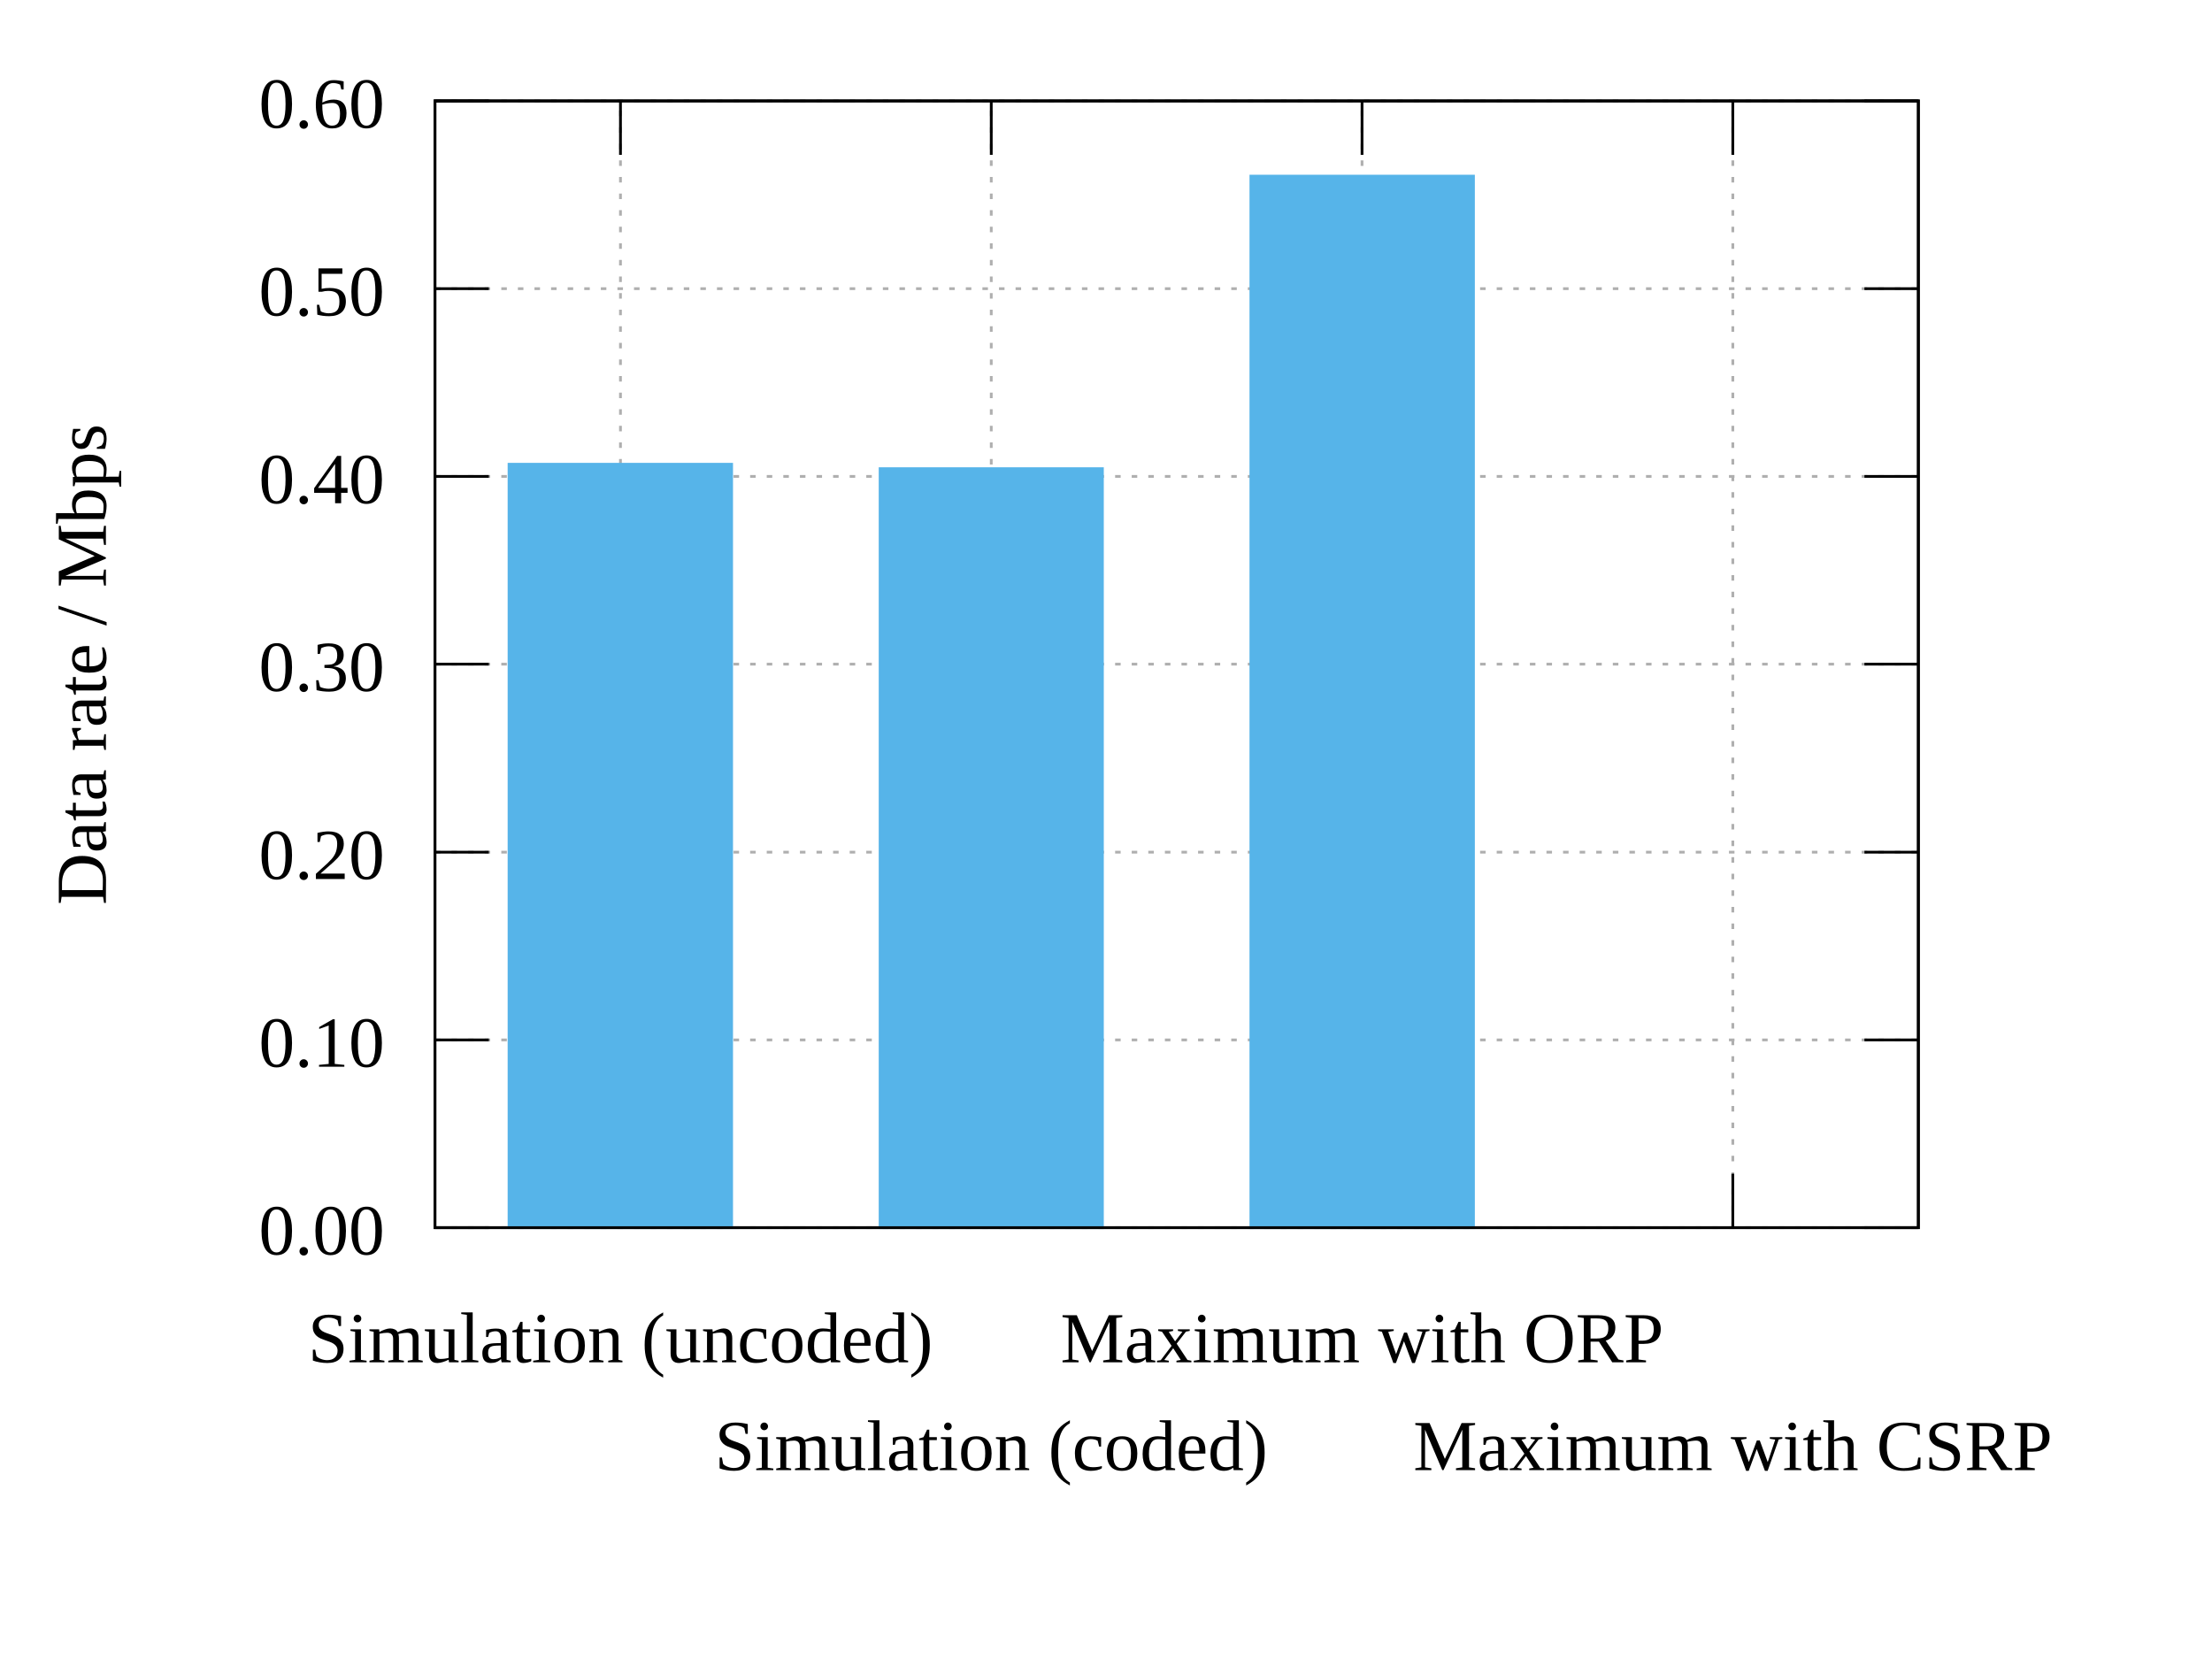
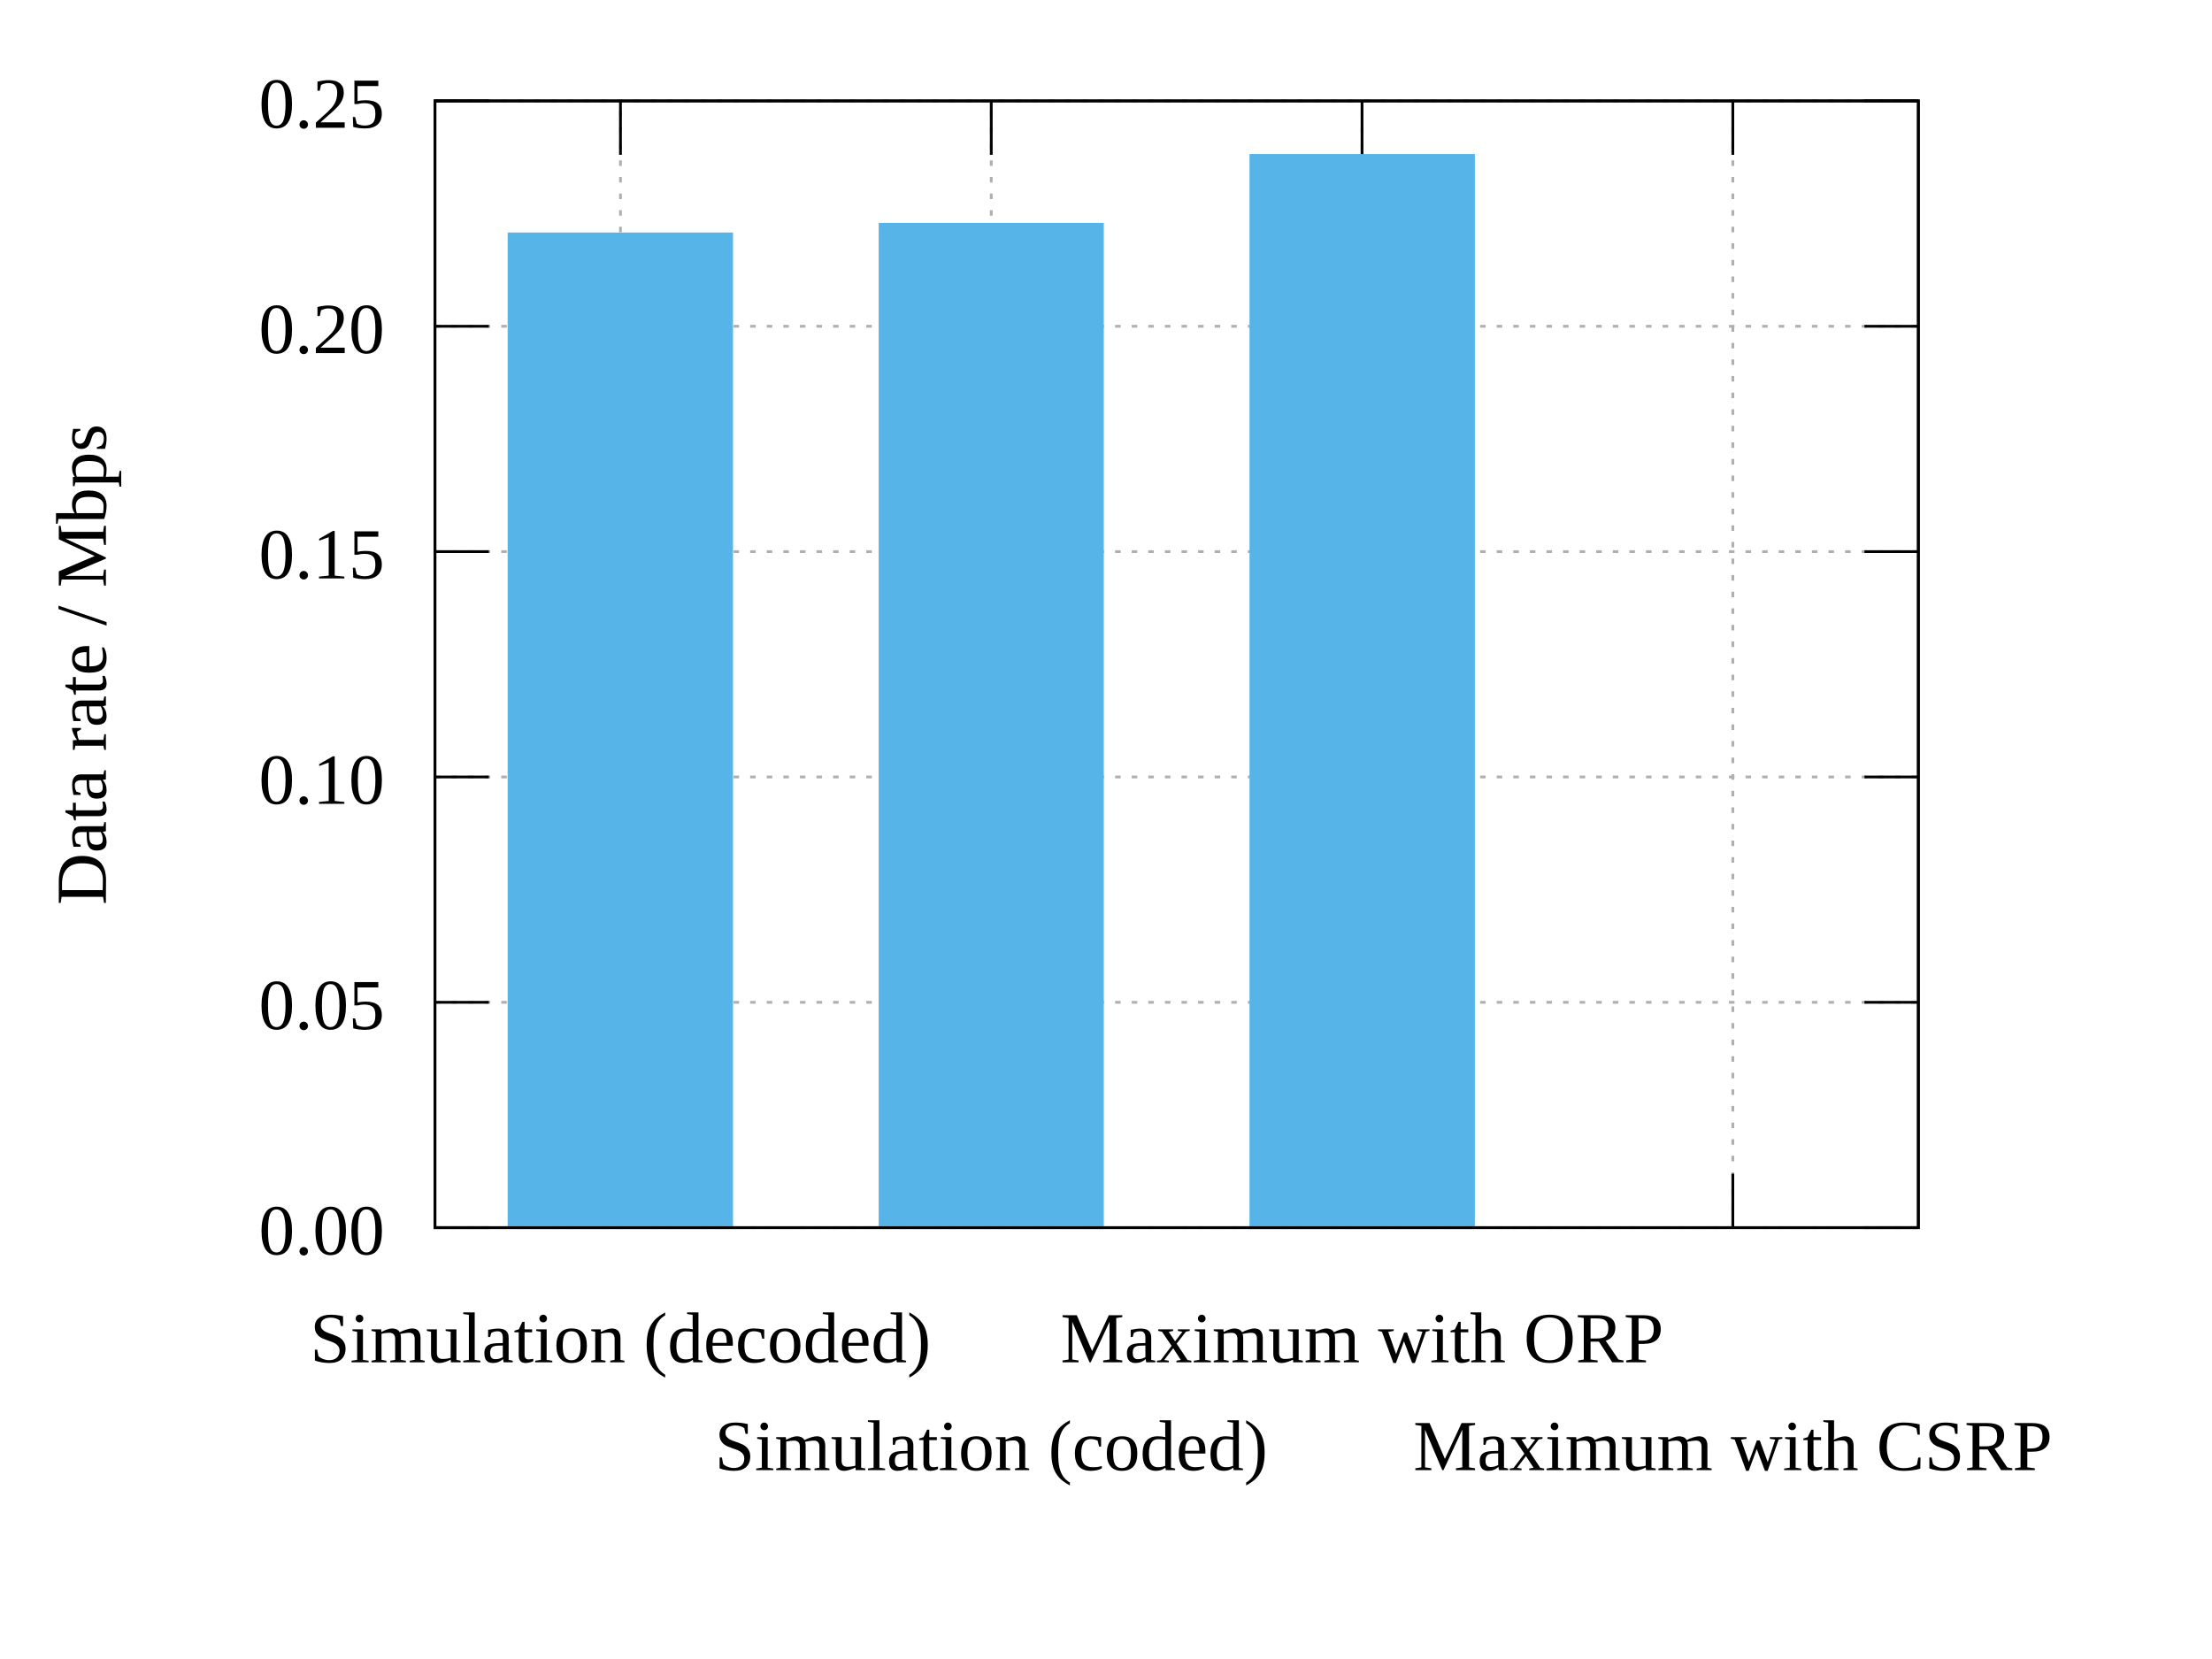
<svg xmlns="http://www.w3.org/2000/svg" xmlns:xlink="http://www.w3.org/1999/xlink" width="800" height="600" viewBox="0 0 800 600">
  <g id="gnuplot_canvas">
    <rect x="0" y="0" width="800" height="600" fill="none" />
    <defs>
      <circle id="gpDot" r="0.5" stroke-width="0.5" />
      <path id="gpPt0" stroke-width="0.103" stroke="currentColor" d="M-1,0 h2 M0,-1 v2" />
      <path id="gpPt1" stroke-width="0.103" stroke="currentColor" d="M-1,-1 L1,1 M1,-1 L-1,1" />
      <path id="gpPt2" stroke-width="0.103" stroke="currentColor" d="M-1,0 L1,0 M0,-1 L0,1 M-1,-1 L1,1 M-1,1 L1,-1" />
      <rect id="gpPt3" stroke-width="0.103" stroke="currentColor" x="-1" y="-1" width="2" height="2" />
      <rect id="gpPt4" stroke-width="0.103" stroke="currentColor" fill="currentColor" x="-1" y="-1" width="2" height="2" />
      <circle id="gpPt5" stroke-width="0.103" stroke="currentColor" cx="0" cy="0" r="1" />
      <use xlink:href="#gpPt5" id="gpPt6" fill="currentColor" stroke="none" />
      <path id="gpPt7" stroke-width="0.103" stroke="currentColor" d="M0,-1.33 L-1.33,0.67 L1.33,0.67 z" />
      <use xlink:href="#gpPt7" id="gpPt8" fill="currentColor" stroke="none" />
      <use xlink:href="#gpPt7" id="gpPt9" stroke="currentColor" transform="rotate(180)" />
      <use xlink:href="#gpPt9" id="gpPt10" fill="currentColor" stroke="none" />
      <use xlink:href="#gpPt3" id="gpPt11" stroke="currentColor" transform="rotate(45)" />
      <use xlink:href="#gpPt11" id="gpPt12" fill="currentColor" stroke="none" />
      <path id="gpPt13" stroke-width="0.103" stroke="currentColor" d="M0,1.330 L1.265,0.411 L0.782,-1.067 L-0.782,-1.076 L-1.265,0.411 z" />
      <use xlink:href="#gpPt13" id="gpPt14" fill="currentColor" stroke="none" />
      <filter id="textbox" filterUnits="objectBoundingBox" x="0" y="0" height="1" width="1">
        <feFlood flood-color="white" flood-opacity="1" result="bgnd" />
        <feComposite in="SourceGraphic" in2="bgnd" operator="atop" />
      </filter>
      <filter id="greybox" filterUnits="objectBoundingBox" x="0" y="0" height="1" width="1">
        <feFlood flood-color="lightgrey" flood-opacity="1" result="grey" />
        <feComposite in="SourceGraphic" in2="grey" operator="atop" />
      </filter>
    </defs>
    <g fill="none" color="white" stroke="currentColor" stroke-width="1.00" stroke-linecap="butt" stroke-linejoin="miter">
</g>
    <g fill="none" color="black" stroke="currentColor" stroke-width="1.00" stroke-linecap="butt" stroke-linejoin="miter">
</g>
    <g fill="none" color="gray" stroke="currentColor" stroke-width="1.00" stroke-linecap="butt" stroke-linejoin="miter">
      <path stroke="rgb(175, 175, 175)" stroke-dasharray="2,4" class="gridline" d="M157.3,444.0 L693.8,444.0  " />
    </g>
    <g fill="none" color="black" stroke="currentColor" stroke-width="1.00" stroke-linecap="butt" stroke-linejoin="miter">
      <path stroke="black" d="M157.3,444.0 L176.8,444.0 M693.8,444.0 L674.3,444.0  " />
      <g transform="translate(139.1,453.7)" stroke="none" fill="black" font-family="Times New Roman" font-size="26.00" text-anchor="end">
        <text>
          <tspan font-family="Times New Roman">0.00</tspan>
        </text>
      </g>
    </g>
    <g fill="none" color="black" stroke="currentColor" stroke-width="1.00" stroke-linecap="butt" stroke-linejoin="miter">
</g>
    <g fill="none" color="gray" stroke="currentColor" stroke-width="1.00" stroke-linecap="butt" stroke-linejoin="miter">
-       <path stroke="rgb(175, 175, 175)" stroke-dasharray="2,4" class="gridline" d="M157.3,376.1 L693.8,376.1  " />
-     </g>
-     <g fill="none" color="black" stroke="currentColor" stroke-width="1.00" stroke-linecap="butt" stroke-linejoin="miter">
-       <path stroke="black" d="M157.3,376.1 L176.8,376.1 M693.8,376.1 L674.3,376.1  " />
-       <g transform="translate(139.1,385.8)" stroke="none" fill="black" font-family="Times New Roman" font-size="26.00" text-anchor="end">
+       <path stroke="rgb(175, 175, 175)" stroke-dasharray="2,4" class="gridline" d="M157.3,362.5 L693.8,362.5  " />
+     </g>
+     <g fill="none" color="black" stroke="currentColor" stroke-width="1.00" stroke-linecap="butt" stroke-linejoin="miter">
+       <path stroke="black" d="M157.3,362.5 L176.8,362.5 M693.8,362.5 L674.3,362.5  " />
+       <g transform="translate(139.1,372.2)" stroke="none" fill="black" font-family="Times New Roman" font-size="26.00" text-anchor="end">
+         <text>
+           <tspan font-family="Times New Roman">0.05</tspan>
+         </text>
+       </g>
+     </g>
+     <g fill="none" color="black" stroke="currentColor" stroke-width="1.00" stroke-linecap="butt" stroke-linejoin="miter">
+ </g>
+     <g fill="none" color="gray" stroke="currentColor" stroke-width="1.00" stroke-linecap="butt" stroke-linejoin="miter">
+       <path stroke="rgb(175, 175, 175)" stroke-dasharray="2,4" class="gridline" d="M157.3,281.0 L693.8,281.0  " />
+     </g>
+     <g fill="none" color="black" stroke="currentColor" stroke-width="1.00" stroke-linecap="butt" stroke-linejoin="miter">
+       <path stroke="black" d="M157.3,281.0 L176.8,281.0 M693.8,281.0 L674.3,281.0  " />
+       <g transform="translate(139.1,290.7)" stroke="none" fill="black" font-family="Times New Roman" font-size="26.00" text-anchor="end">
        <text>
          <tspan font-family="Times New Roman">0.10</tspan>
        </text>
      </g>
    </g>
    <g fill="none" color="black" stroke="currentColor" stroke-width="1.00" stroke-linecap="butt" stroke-linejoin="miter">
</g>
    <g fill="none" color="gray" stroke="currentColor" stroke-width="1.00" stroke-linecap="butt" stroke-linejoin="miter">
-       <path stroke="rgb(175, 175, 175)" stroke-dasharray="2,4" class="gridline" d="M157.3,308.2 L693.8,308.2  " />
-     </g>
-     <g fill="none" color="black" stroke="currentColor" stroke-width="1.00" stroke-linecap="butt" stroke-linejoin="miter">
-       <path stroke="black" d="M157.3,308.2 L176.8,308.2 M693.8,308.2 L674.3,308.2  " />
-       <g transform="translate(139.1,317.9)" stroke="none" fill="black" font-family="Times New Roman" font-size="26.00" text-anchor="end">
+       <path stroke="rgb(175, 175, 175)" stroke-dasharray="2,4" class="gridline" d="M157.3,199.5 L693.8,199.5  " />
+     </g>
+     <g fill="none" color="black" stroke="currentColor" stroke-width="1.00" stroke-linecap="butt" stroke-linejoin="miter">
+       <path stroke="black" d="M157.3,199.5 L176.8,199.5 M693.8,199.5 L674.3,199.5  " />
+       <g transform="translate(139.1,209.2)" stroke="none" fill="black" font-family="Times New Roman" font-size="26.00" text-anchor="end">
+         <text>
+           <tspan font-family="Times New Roman">0.15</tspan>
+         </text>
+       </g>
+     </g>
+     <g fill="none" color="black" stroke="currentColor" stroke-width="1.00" stroke-linecap="butt" stroke-linejoin="miter">
+ </g>
+     <g fill="none" color="gray" stroke="currentColor" stroke-width="1.00" stroke-linecap="butt" stroke-linejoin="miter">
+       <path stroke="rgb(175, 175, 175)" stroke-dasharray="2,4" class="gridline" d="M157.3,118.0 L693.8,118.0  " />
+     </g>
+     <g fill="none" color="black" stroke="currentColor" stroke-width="1.00" stroke-linecap="butt" stroke-linejoin="miter">
+       <path stroke="black" d="M157.3,118.0 L176.8,118.0 M693.8,118.0 L674.3,118.0  " />
+       <g transform="translate(139.1,127.7)" stroke="none" fill="black" font-family="Times New Roman" font-size="26.00" text-anchor="end">
        <text>
          <tspan font-family="Times New Roman">0.20</tspan>
-         </text>
-       </g>
-     </g>
-     <g fill="none" color="black" stroke="currentColor" stroke-width="1.00" stroke-linecap="butt" stroke-linejoin="miter">
- </g>
-     <g fill="none" color="gray" stroke="currentColor" stroke-width="1.00" stroke-linecap="butt" stroke-linejoin="miter">
-       <path stroke="rgb(175, 175, 175)" stroke-dasharray="2,4" class="gridline" d="M157.3,240.2 L693.8,240.2  " />
-     </g>
-     <g fill="none" color="black" stroke="currentColor" stroke-width="1.00" stroke-linecap="butt" stroke-linejoin="miter">
-       <path stroke="black" d="M157.3,240.2 L176.8,240.2 M693.8,240.2 L674.3,240.2  " />
-       <g transform="translate(139.1,249.9)" stroke="none" fill="black" font-family="Times New Roman" font-size="26.00" text-anchor="end">
-         <text>
-           <tspan font-family="Times New Roman">0.30</tspan>
-         </text>
-       </g>
-     </g>
-     <g fill="none" color="black" stroke="currentColor" stroke-width="1.00" stroke-linecap="butt" stroke-linejoin="miter">
- </g>
-     <g fill="none" color="gray" stroke="currentColor" stroke-width="1.00" stroke-linecap="butt" stroke-linejoin="miter">
-       <path stroke="rgb(175, 175, 175)" stroke-dasharray="2,4" class="gridline" d="M157.3,172.3 L693.8,172.3  " />
-     </g>
-     <g fill="none" color="black" stroke="currentColor" stroke-width="1.00" stroke-linecap="butt" stroke-linejoin="miter">
-       <path stroke="black" d="M157.3,172.3 L176.8,172.3 M693.8,172.3 L674.3,172.3  " />
-       <g transform="translate(139.1,182.0)" stroke="none" fill="black" font-family="Times New Roman" font-size="26.00" text-anchor="end">
-         <text>
-           <tspan font-family="Times New Roman">0.40</tspan>
-         </text>
-       </g>
-     </g>
-     <g fill="none" color="black" stroke="currentColor" stroke-width="1.00" stroke-linecap="butt" stroke-linejoin="miter">
- </g>
-     <g fill="none" color="gray" stroke="currentColor" stroke-width="1.00" stroke-linecap="butt" stroke-linejoin="miter">
-       <path stroke="rgb(175, 175, 175)" stroke-dasharray="2,4" class="gridline" d="M157.3,104.4 L693.8,104.4  " />
-     </g>
-     <g fill="none" color="black" stroke="currentColor" stroke-width="1.00" stroke-linecap="butt" stroke-linejoin="miter">
-       <path stroke="black" d="M157.3,104.4 L176.8,104.4 M693.8,104.4 L674.3,104.4  " />
-       <g transform="translate(139.1,114.1)" stroke="none" fill="black" font-family="Times New Roman" font-size="26.00" text-anchor="end">
-         <text>
-           <tspan font-family="Times New Roman">0.50</tspan>
        </text>
      </g>
    </g>
    <g fill="none" color="black" stroke="currentColor" stroke-width="1.00" stroke-linecap="butt" stroke-linejoin="miter">
</g>
    <g fill="none" color="gray" stroke="currentColor" stroke-width="1.00" stroke-linecap="butt" stroke-linejoin="miter">
      <path stroke="rgb(175, 175, 175)" stroke-dasharray="2,4" class="gridline" d="M157.3,36.5 L693.8,36.5  " />
    </g>
    <g fill="none" color="black" stroke="currentColor" stroke-width="1.00" stroke-linecap="butt" stroke-linejoin="miter">
      <path stroke="black" d="M157.3,36.5 L176.8,36.5 M693.8,36.5 L674.3,36.5  " />
      <g transform="translate(139.1,46.2)" stroke="none" fill="black" font-family="Times New Roman" font-size="26.00" text-anchor="end">
        <text>
-           <tspan font-family="Times New Roman">0.60</tspan>
+           <tspan font-family="Times New Roman">0.25</tspan>
        </text>
      </g>
    </g>
    <g fill="none" color="black" stroke="currentColor" stroke-width="1.00" stroke-linecap="butt" stroke-linejoin="miter">
</g>
    <g fill="none" color="gray" stroke="currentColor" stroke-width="1.00" stroke-linecap="butt" stroke-linejoin="miter">
      <path stroke="rgb(175, 175, 175)" stroke-dasharray="2,4" class="gridline" d="M224.4,444.0 L224.4,36.5  " />
    </g>
    <g fill="none" color="black" stroke="currentColor" stroke-width="1.00" stroke-linecap="butt" stroke-linejoin="miter">
      <path stroke="black" d="M224.4,444.0 L224.4,424.5 M224.4,36.5 L224.4,56.0  " />
      <g transform="translate(224.4,492.7)" stroke="none" fill="black" font-family="Times New Roman" font-size="26.00" text-anchor="middle">
        <text>
-           <tspan font-family="Times New Roman">Simulation (uncoded)</tspan>
+           <tspan font-family="Times New Roman">Simulation (decoded)</tspan>
        </text>
      </g>
    </g>
    <g fill="none" color="black" stroke="currentColor" stroke-width="1.00" stroke-linecap="butt" stroke-linejoin="miter">
</g>
    <g fill="none" color="gray" stroke="currentColor" stroke-width="1.00" stroke-linecap="butt" stroke-linejoin="miter">
      <path stroke="rgb(175, 175, 175)" stroke-dasharray="2,4" class="gridline" d="M358.5,444.0 L358.5,36.5  " />
    </g>
    <g fill="none" color="black" stroke="currentColor" stroke-width="1.00" stroke-linecap="butt" stroke-linejoin="miter">
      <path stroke="black" d="M358.5,444.0 L358.5,424.5 M358.5,36.5 L358.5,56.0  " />
      <g transform="translate(358.5,492.7)" stroke="none" fill="black" font-family="Times New Roman" font-size="26.00" text-anchor="middle">
        <text />
      </g>
      <g transform="translate(358.5,531.7)" stroke="none" fill="black" font-family="Times New Roman" font-size="26.00" text-anchor="middle">
        <text>
          <tspan font-family="Times New Roman">Simulation (coded)</tspan>
        </text>
      </g>
    </g>
    <g fill="none" color="black" stroke="currentColor" stroke-width="1.00" stroke-linecap="butt" stroke-linejoin="miter">
</g>
    <g fill="none" color="gray" stroke="currentColor" stroke-width="1.00" stroke-linecap="butt" stroke-linejoin="miter">
      <path stroke="rgb(175, 175, 175)" stroke-dasharray="2,4" class="gridline" d="M492.6,444.0 L492.6,36.5  " />
    </g>
    <g fill="none" color="black" stroke="currentColor" stroke-width="1.00" stroke-linecap="butt" stroke-linejoin="miter">
      <path stroke="black" d="M492.6,444.0 L492.6,424.5 M492.6,36.5 L492.6,56.0  " />
      <g transform="translate(492.6,492.7)" stroke="none" fill="black" font-family="Times New Roman" font-size="26.00" text-anchor="middle">
        <text>
          <tspan font-family="Times New Roman">Maximum with ORP</tspan>
        </text>
      </g>
    </g>
    <g fill="none" color="black" stroke="currentColor" stroke-width="1.00" stroke-linecap="butt" stroke-linejoin="miter">
</g>
    <g fill="none" color="gray" stroke="currentColor" stroke-width="1.00" stroke-linecap="butt" stroke-linejoin="miter">
      <path stroke="rgb(175, 175, 175)" stroke-dasharray="2,4" class="gridline" d="M626.7,444.0 L626.7,56.0 L626.7,36.5  " />
    </g>
    <g fill="none" color="black" stroke="currentColor" stroke-width="1.00" stroke-linecap="butt" stroke-linejoin="miter">
      <path stroke="black" d="M626.7,444.0 L626.7,424.5 M626.7,36.5 L626.7,56.0  " />
      <g transform="translate(626.7,492.7)" stroke="none" fill="black" font-family="Times New Roman" font-size="26.00" text-anchor="middle">
        <text />
      </g>
      <g transform="translate(626.7,531.7)" stroke="none" fill="black" font-family="Times New Roman" font-size="26.00" text-anchor="middle">
        <text>
          <tspan font-family="Times New Roman">Maximum with CSRP</tspan>
        </text>
      </g>
    </g>
    <g fill="none" color="black" stroke="currentColor" stroke-width="1.00" stroke-linecap="butt" stroke-linejoin="miter">
</g>
    <g fill="none" color="black" stroke="currentColor" stroke-width="1.00" stroke-linecap="butt" stroke-linejoin="miter">
      <path stroke="black" d="M157.3,36.5 L157.3,444.0 L693.8,444.0 L693.8,36.5 L157.3,36.5 Z  " />
    </g>
    <g fill="none" color="black" stroke="currentColor" stroke-width="1.00" stroke-linecap="butt" stroke-linejoin="miter">
      <g transform="translate(38.3,240.3) rotate(270)" stroke="none" fill="black" font-family="Times New Roman" font-size="26.00" text-anchor="middle">
        <text>
          <tspan font-family="Times New Roman">Data rate / Mbps</tspan>
        </text>
      </g>
    </g>
    <g fill="none" color="black" stroke="currentColor" stroke-width="1.00" stroke-linecap="butt" stroke-linejoin="miter">
      <g transform="translate(425.5,582.4)" stroke="none" fill="black" font-family="Times New Roman" font-size="26.00" text-anchor="middle">
        <text>
          <tspan font-family="Times New Roman"> </tspan>
        </text>
      </g>
    </g>
    <g fill="none" color="black" stroke="currentColor" stroke-width="1.00" stroke-linecap="butt" stroke-linejoin="miter">
</g>
    <g id="gnuplot_plot_1">
      <g fill="none" color="black" stroke="currentColor" stroke-width="1.00" stroke-linecap="butt" stroke-linejoin="miter">
        <g stroke="none" shape-rendering="crispEdges">
-           <polygon fill="rgb( 86, 180, 233)" points="184.1,444.0 264.7,444.0 264.7,167.8 184.1,167.8 " />
+           <polygon fill="rgb( 86, 180, 233)" points="184.1,444.0 264.7,444.0 264.7,84.5 184.1,84.5 " />
        </g>
-         <path stroke="rgb( 86, 180, 233)" d="M184.1,444.0 L184.1,167.9 L264.6,167.9 L264.6,444.0 L184.1,444.0 Z  " />
+         <path stroke="rgb( 86, 180, 233)" d="M184.1,444.0 L184.1,84.6 L264.6,84.6 L264.6,444.0 L184.1,444.0 Z  " />
        <g stroke="none" shape-rendering="crispEdges">
-           <polygon fill="rgb( 86, 180, 233)" points="318.3,444.0 398.8,444.0 398.8,169.4 318.3,169.4 " />
+           <polygon fill="rgb( 86, 180, 233)" points="318.3,444.0 398.8,444.0 398.8,81.0 318.3,81.0 " />
        </g>
-         <path stroke="rgb( 86, 180, 233)" d="M318.3,444.0 L318.3,169.5 L398.7,169.5 L398.7,444.0 L318.3,444.0 Z  " />
+         <path stroke="rgb( 86, 180, 233)" d="M318.3,444.0 L318.3,81.1 L398.7,81.1 L398.7,444.0 L318.3,444.0 Z  " />
        <g stroke="none" shape-rendering="crispEdges">
-           <polygon fill="rgb( 86, 180, 233)" points="452.4,444.0 533.0,444.0 533.0,63.6 452.4,63.6 " />
+           <polygon fill="rgb( 86, 180, 233)" points="452.4,444.0 533.0,444.0 533.0,56.1 452.4,56.1 " />
        </g>
-         <path stroke="rgb( 86, 180, 233)" d="M452.4,444.0 L452.4,63.7 L532.9,63.7 L532.9,444.0 L452.4,444.0 Z  " />
+         <path stroke="rgb( 86, 180, 233)" d="M452.4,444.0 L452.4,56.2 L532.9,56.2 L532.9,444.0 L452.4,444.0 Z  " />
      </g>
    </g>
    <g fill="none" color="white" stroke="rgb( 86, 180, 233)" stroke-width="2.00" stroke-linecap="butt" stroke-linejoin="miter">
</g>
    <g fill="none" color="black" stroke="currentColor" stroke-width="2.00" stroke-linecap="butt" stroke-linejoin="miter">
</g>
    <g fill="none" color="black" stroke="black" stroke-width="1.00" stroke-linecap="butt" stroke-linejoin="miter">
</g>
    <g fill="none" color="black" stroke="currentColor" stroke-width="1.00" stroke-linecap="butt" stroke-linejoin="miter">
      <path stroke="black" d="M157.3,36.5 L157.3,444.0 L693.8,444.0 L693.8,36.5 L157.3,36.5 Z  " />
    </g>
    <g fill="none" color="black" stroke="currentColor" stroke-width="1.00" stroke-linecap="butt" stroke-linejoin="miter">
</g>
  </g>
</svg>
